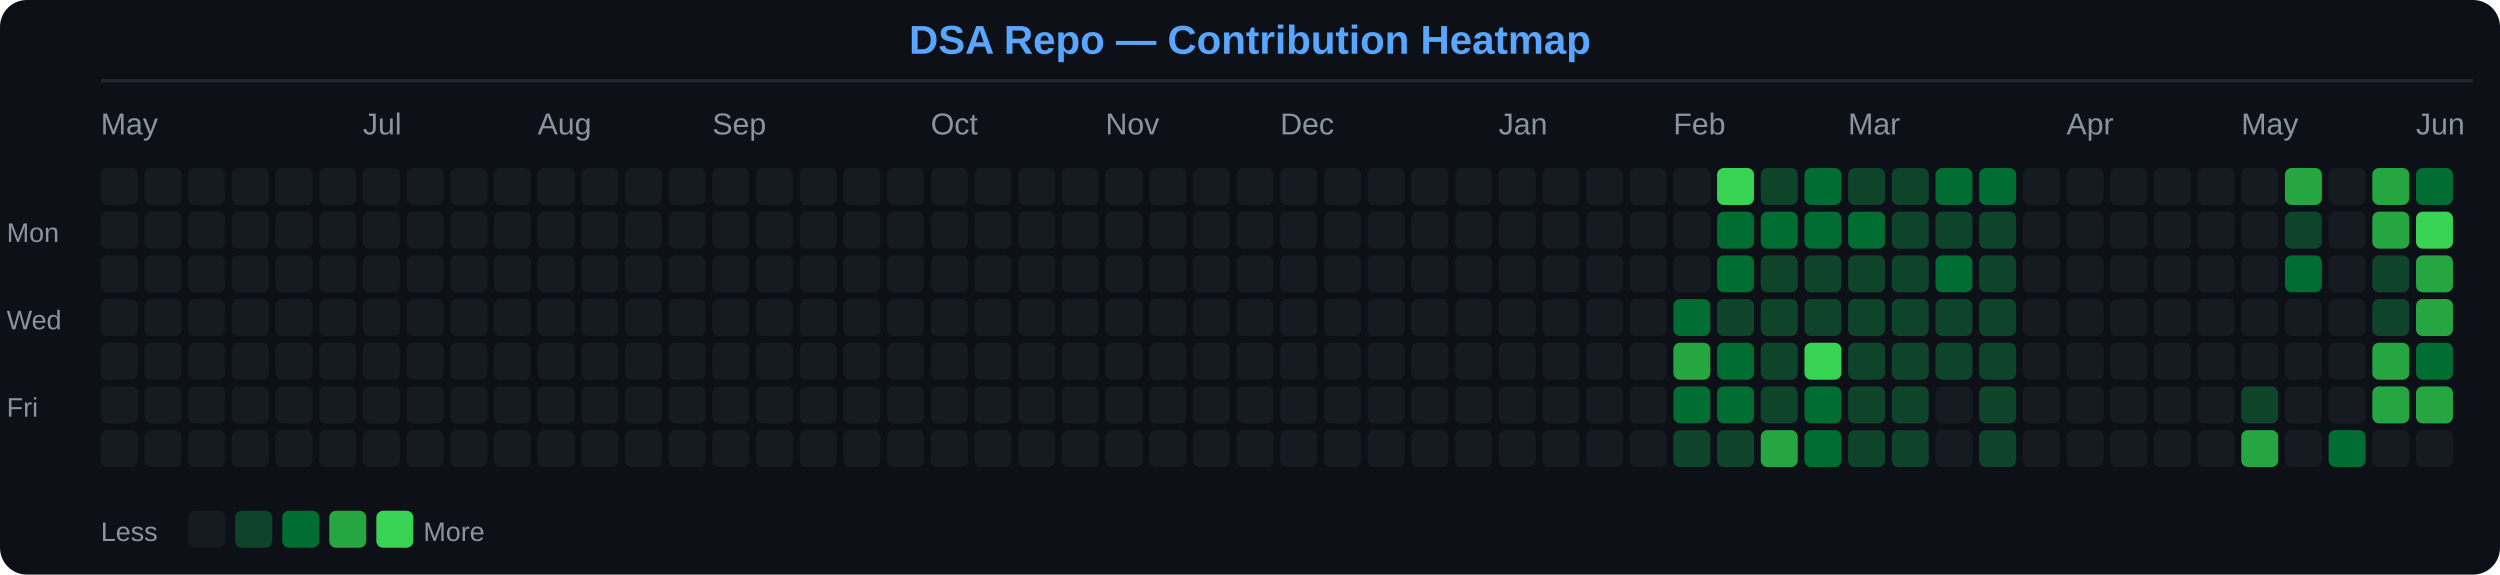
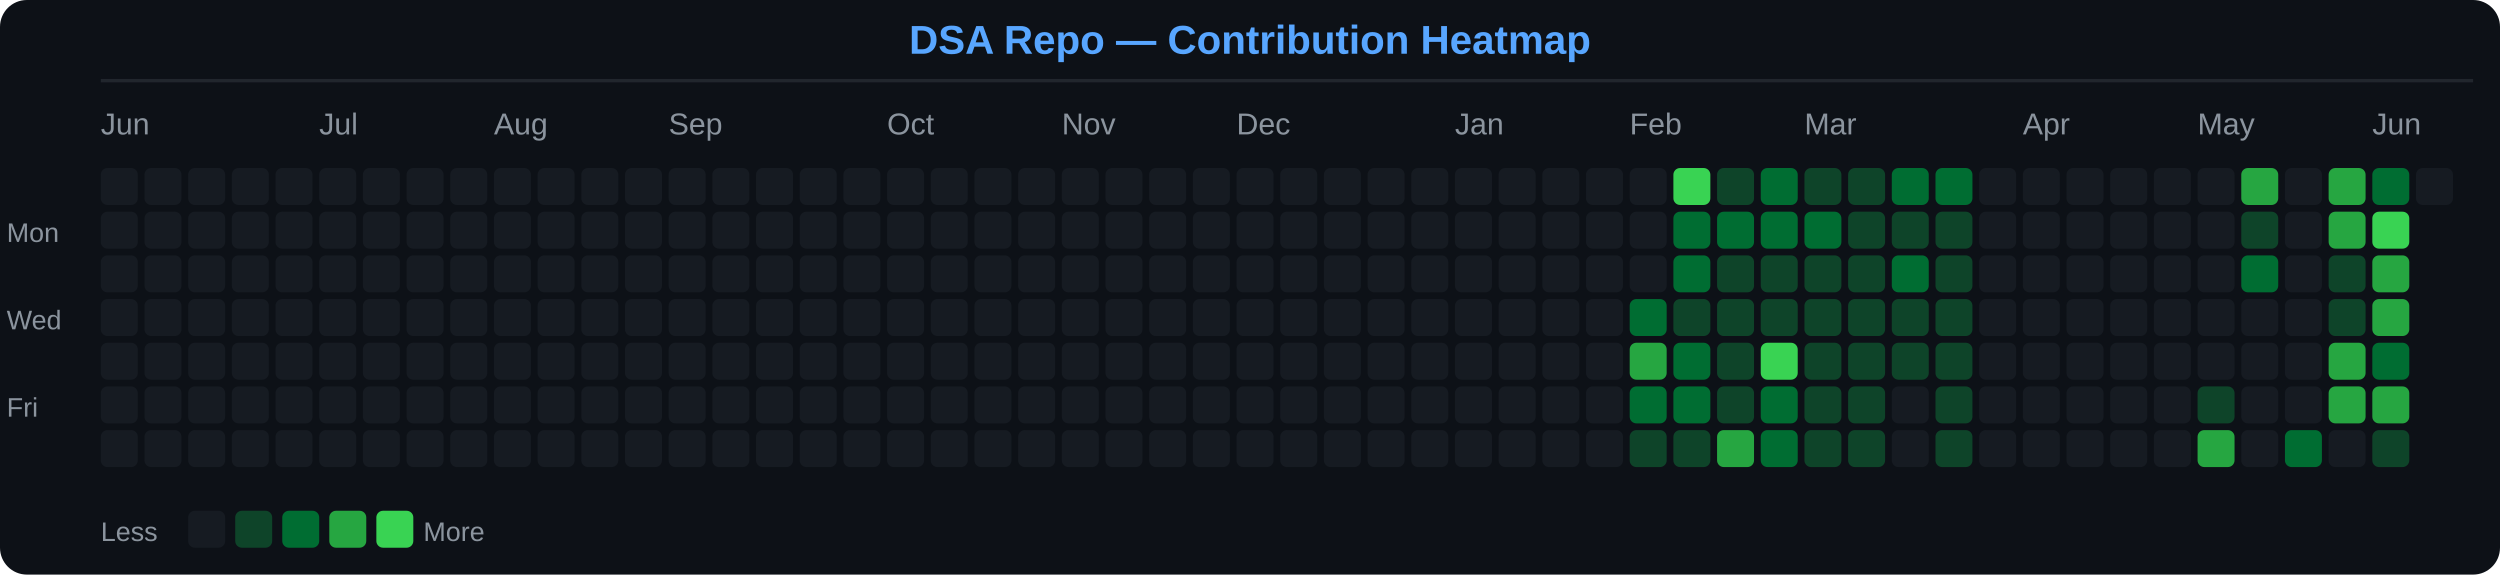
<svg xmlns="http://www.w3.org/2000/svg" width="744" height="171" viewBox="0 0 744 171">
  <rect width="744" height="171" fill="#0d1117" rx="8" />
  <text x="372" y="16" fill="#58a6ff" font-family="Arial,sans-serif" font-size="12" text-anchor="middle" font-weight="bold">DSA Repo — Contribution Heatmap</text>
  <line x1="30" y1="24" x2="736" y2="24" stroke="#21262d" stroke-width="1" />
  <text x="2" y="72" fill="#8b949e" font-family="Arial,sans-serif" font-size="8">Mon</text>
  <text x="2" y="98" fill="#8b949e" font-family="Arial,sans-serif" font-size="8">Wed</text>
  <text x="2" y="124" fill="#8b949e" font-family="Arial,sans-serif" font-size="8">Fri</text>
-   <text x="30" y="40" fill="#8b949e" font-family="Arial,sans-serif" font-size="9">May</text>
+   <text x="30" y="40" fill="#8b949e" font-family="Arial,sans-serif" font-size="9">Jun</text>
  <rect x="30" y="50" width="11" height="11" rx="2" fill="#161b22" />
  <rect x="30" y="63" width="11" height="11" rx="2" fill="#161b22" />
  <rect x="30" y="76" width="11" height="11" rx="2" fill="#161b22" />
  <rect x="30" y="89" width="11" height="11" rx="2" fill="#161b22" />
  <rect x="30" y="102" width="11" height="11" rx="2" fill="#161b22" />
  <rect x="30" y="115" width="11" height="11" rx="2" fill="#161b22" />
  <rect x="30" y="128" width="11" height="11" rx="2" fill="#161b22" />
  <rect x="43" y="50" width="11" height="11" rx="2" fill="#161b22" />
  <rect x="43" y="63" width="11" height="11" rx="2" fill="#161b22" />
  <rect x="43" y="76" width="11" height="11" rx="2" fill="#161b22" />
  <rect x="43" y="89" width="11" height="11" rx="2" fill="#161b22" />
  <rect x="43" y="102" width="11" height="11" rx="2" fill="#161b22" />
  <rect x="43" y="115" width="11" height="11" rx="2" fill="#161b22" />
  <rect x="43" y="128" width="11" height="11" rx="2" fill="#161b22" />
  <rect x="56" y="50" width="11" height="11" rx="2" fill="#161b22" />
  <rect x="56" y="63" width="11" height="11" rx="2" fill="#161b22" />
  <rect x="56" y="76" width="11" height="11" rx="2" fill="#161b22" />
  <rect x="56" y="89" width="11" height="11" rx="2" fill="#161b22" />
  <rect x="56" y="102" width="11" height="11" rx="2" fill="#161b22" />
  <rect x="56" y="115" width="11" height="11" rx="2" fill="#161b22" />
  <rect x="56" y="128" width="11" height="11" rx="2" fill="#161b22" />
  <rect x="69" y="50" width="11" height="11" rx="2" fill="#161b22" />
  <rect x="69" y="63" width="11" height="11" rx="2" fill="#161b22" />
  <rect x="69" y="76" width="11" height="11" rx="2" fill="#161b22" />
  <rect x="69" y="89" width="11" height="11" rx="2" fill="#161b22" />
  <rect x="69" y="102" width="11" height="11" rx="2" fill="#161b22" />
  <rect x="69" y="115" width="11" height="11" rx="2" fill="#161b22" />
  <rect x="69" y="128" width="11" height="11" rx="2" fill="#161b22" />
  <rect x="82" y="50" width="11" height="11" rx="2" fill="#161b22" />
  <rect x="82" y="63" width="11" height="11" rx="2" fill="#161b22" />
  <rect x="82" y="76" width="11" height="11" rx="2" fill="#161b22" />
  <rect x="82" y="89" width="11" height="11" rx="2" fill="#161b22" />
  <rect x="82" y="102" width="11" height="11" rx="2" fill="#161b22" />
  <rect x="82" y="115" width="11" height="11" rx="2" fill="#161b22" />
  <rect x="82" y="128" width="11" height="11" rx="2" fill="#161b22" />
+   <text x="95" y="40" fill="#8b949e" font-family="Arial,sans-serif" font-size="9">Jul</text>
  <rect x="95" y="50" width="11" height="11" rx="2" fill="#161b22" />
  <rect x="95" y="63" width="11" height="11" rx="2" fill="#161b22" />
  <rect x="95" y="76" width="11" height="11" rx="2" fill="#161b22" />
  <rect x="95" y="89" width="11" height="11" rx="2" fill="#161b22" />
  <rect x="95" y="102" width="11" height="11" rx="2" fill="#161b22" />
  <rect x="95" y="115" width="11" height="11" rx="2" fill="#161b22" />
  <rect x="95" y="128" width="11" height="11" rx="2" fill="#161b22" />
-   <text x="108" y="40" fill="#8b949e" font-family="Arial,sans-serif" font-size="9">Jul</text>
  <rect x="108" y="50" width="11" height="11" rx="2" fill="#161b22" />
  <rect x="108" y="63" width="11" height="11" rx="2" fill="#161b22" />
  <rect x="108" y="76" width="11" height="11" rx="2" fill="#161b22" />
  <rect x="108" y="89" width="11" height="11" rx="2" fill="#161b22" />
  <rect x="108" y="102" width="11" height="11" rx="2" fill="#161b22" />
  <rect x="108" y="115" width="11" height="11" rx="2" fill="#161b22" />
  <rect x="108" y="128" width="11" height="11" rx="2" fill="#161b22" />
  <rect x="121" y="50" width="11" height="11" rx="2" fill="#161b22" />
  <rect x="121" y="63" width="11" height="11" rx="2" fill="#161b22" />
  <rect x="121" y="76" width="11" height="11" rx="2" fill="#161b22" />
  <rect x="121" y="89" width="11" height="11" rx="2" fill="#161b22" />
  <rect x="121" y="102" width="11" height="11" rx="2" fill="#161b22" />
  <rect x="121" y="115" width="11" height="11" rx="2" fill="#161b22" />
  <rect x="121" y="128" width="11" height="11" rx="2" fill="#161b22" />
  <rect x="134" y="50" width="11" height="11" rx="2" fill="#161b22" />
  <rect x="134" y="63" width="11" height="11" rx="2" fill="#161b22" />
  <rect x="134" y="76" width="11" height="11" rx="2" fill="#161b22" />
  <rect x="134" y="89" width="11" height="11" rx="2" fill="#161b22" />
  <rect x="134" y="102" width="11" height="11" rx="2" fill="#161b22" />
  <rect x="134" y="115" width="11" height="11" rx="2" fill="#161b22" />
  <rect x="134" y="128" width="11" height="11" rx="2" fill="#161b22" />
+   <text x="147" y="40" fill="#8b949e" font-family="Arial,sans-serif" font-size="9">Aug</text>
  <rect x="147" y="50" width="11" height="11" rx="2" fill="#161b22" />
  <rect x="147" y="63" width="11" height="11" rx="2" fill="#161b22" />
  <rect x="147" y="76" width="11" height="11" rx="2" fill="#161b22" />
  <rect x="147" y="89" width="11" height="11" rx="2" fill="#161b22" />
  <rect x="147" y="102" width="11" height="11" rx="2" fill="#161b22" />
  <rect x="147" y="115" width="11" height="11" rx="2" fill="#161b22" />
  <rect x="147" y="128" width="11" height="11" rx="2" fill="#161b22" />
-   <text x="160" y="40" fill="#8b949e" font-family="Arial,sans-serif" font-size="9">Aug</text>
  <rect x="160" y="50" width="11" height="11" rx="2" fill="#161b22" />
  <rect x="160" y="63" width="11" height="11" rx="2" fill="#161b22" />
  <rect x="160" y="76" width="11" height="11" rx="2" fill="#161b22" />
  <rect x="160" y="89" width="11" height="11" rx="2" fill="#161b22" />
  <rect x="160" y="102" width="11" height="11" rx="2" fill="#161b22" />
  <rect x="160" y="115" width="11" height="11" rx="2" fill="#161b22" />
  <rect x="160" y="128" width="11" height="11" rx="2" fill="#161b22" />
  <rect x="173" y="50" width="11" height="11" rx="2" fill="#161b22" />
  <rect x="173" y="63" width="11" height="11" rx="2" fill="#161b22" />
  <rect x="173" y="76" width="11" height="11" rx="2" fill="#161b22" />
  <rect x="173" y="89" width="11" height="11" rx="2" fill="#161b22" />
  <rect x="173" y="102" width="11" height="11" rx="2" fill="#161b22" />
  <rect x="173" y="115" width="11" height="11" rx="2" fill="#161b22" />
  <rect x="173" y="128" width="11" height="11" rx="2" fill="#161b22" />
  <rect x="186" y="50" width="11" height="11" rx="2" fill="#161b22" />
  <rect x="186" y="63" width="11" height="11" rx="2" fill="#161b22" />
  <rect x="186" y="76" width="11" height="11" rx="2" fill="#161b22" />
  <rect x="186" y="89" width="11" height="11" rx="2" fill="#161b22" />
  <rect x="186" y="102" width="11" height="11" rx="2" fill="#161b22" />
  <rect x="186" y="115" width="11" height="11" rx="2" fill="#161b22" />
  <rect x="186" y="128" width="11" height="11" rx="2" fill="#161b22" />
+   <text x="199" y="40" fill="#8b949e" font-family="Arial,sans-serif" font-size="9">Sep</text>
  <rect x="199" y="50" width="11" height="11" rx="2" fill="#161b22" />
  <rect x="199" y="63" width="11" height="11" rx="2" fill="#161b22" />
  <rect x="199" y="76" width="11" height="11" rx="2" fill="#161b22" />
  <rect x="199" y="89" width="11" height="11" rx="2" fill="#161b22" />
  <rect x="199" y="102" width="11" height="11" rx="2" fill="#161b22" />
  <rect x="199" y="115" width="11" height="11" rx="2" fill="#161b22" />
  <rect x="199" y="128" width="11" height="11" rx="2" fill="#161b22" />
-   <text x="212" y="40" fill="#8b949e" font-family="Arial,sans-serif" font-size="9">Sep</text>
  <rect x="212" y="50" width="11" height="11" rx="2" fill="#161b22" />
  <rect x="212" y="63" width="11" height="11" rx="2" fill="#161b22" />
  <rect x="212" y="76" width="11" height="11" rx="2" fill="#161b22" />
  <rect x="212" y="89" width="11" height="11" rx="2" fill="#161b22" />
  <rect x="212" y="102" width="11" height="11" rx="2" fill="#161b22" />
  <rect x="212" y="115" width="11" height="11" rx="2" fill="#161b22" />
  <rect x="212" y="128" width="11" height="11" rx="2" fill="#161b22" />
  <rect x="225" y="50" width="11" height="11" rx="2" fill="#161b22" />
  <rect x="225" y="63" width="11" height="11" rx="2" fill="#161b22" />
  <rect x="225" y="76" width="11" height="11" rx="2" fill="#161b22" />
  <rect x="225" y="89" width="11" height="11" rx="2" fill="#161b22" />
  <rect x="225" y="102" width="11" height="11" rx="2" fill="#161b22" />
  <rect x="225" y="115" width="11" height="11" rx="2" fill="#161b22" />
  <rect x="225" y="128" width="11" height="11" rx="2" fill="#161b22" />
  <rect x="238" y="50" width="11" height="11" rx="2" fill="#161b22" />
  <rect x="238" y="63" width="11" height="11" rx="2" fill="#161b22" />
  <rect x="238" y="76" width="11" height="11" rx="2" fill="#161b22" />
  <rect x="238" y="89" width="11" height="11" rx="2" fill="#161b22" />
  <rect x="238" y="102" width="11" height="11" rx="2" fill="#161b22" />
  <rect x="238" y="115" width="11" height="11" rx="2" fill="#161b22" />
  <rect x="238" y="128" width="11" height="11" rx="2" fill="#161b22" />
  <rect x="251" y="50" width="11" height="11" rx="2" fill="#161b22" />
  <rect x="251" y="63" width="11" height="11" rx="2" fill="#161b22" />
  <rect x="251" y="76" width="11" height="11" rx="2" fill="#161b22" />
  <rect x="251" y="89" width="11" height="11" rx="2" fill="#161b22" />
  <rect x="251" y="102" width="11" height="11" rx="2" fill="#161b22" />
  <rect x="251" y="115" width="11" height="11" rx="2" fill="#161b22" />
  <rect x="251" y="128" width="11" height="11" rx="2" fill="#161b22" />
+   <text x="264" y="40" fill="#8b949e" font-family="Arial,sans-serif" font-size="9">Oct</text>
  <rect x="264" y="50" width="11" height="11" rx="2" fill="#161b22" />
  <rect x="264" y="63" width="11" height="11" rx="2" fill="#161b22" />
  <rect x="264" y="76" width="11" height="11" rx="2" fill="#161b22" />
  <rect x="264" y="89" width="11" height="11" rx="2" fill="#161b22" />
  <rect x="264" y="102" width="11" height="11" rx="2" fill="#161b22" />
  <rect x="264" y="115" width="11" height="11" rx="2" fill="#161b22" />
  <rect x="264" y="128" width="11" height="11" rx="2" fill="#161b22" />
-   <text x="277" y="40" fill="#8b949e" font-family="Arial,sans-serif" font-size="9">Oct</text>
  <rect x="277" y="50" width="11" height="11" rx="2" fill="#161b22" />
  <rect x="277" y="63" width="11" height="11" rx="2" fill="#161b22" />
  <rect x="277" y="76" width="11" height="11" rx="2" fill="#161b22" />
  <rect x="277" y="89" width="11" height="11" rx="2" fill="#161b22" />
  <rect x="277" y="102" width="11" height="11" rx="2" fill="#161b22" />
  <rect x="277" y="115" width="11" height="11" rx="2" fill="#161b22" />
  <rect x="277" y="128" width="11" height="11" rx="2" fill="#161b22" />
  <rect x="290" y="50" width="11" height="11" rx="2" fill="#161b22" />
  <rect x="290" y="63" width="11" height="11" rx="2" fill="#161b22" />
  <rect x="290" y="76" width="11" height="11" rx="2" fill="#161b22" />
  <rect x="290" y="89" width="11" height="11" rx="2" fill="#161b22" />
  <rect x="290" y="102" width="11" height="11" rx="2" fill="#161b22" />
  <rect x="290" y="115" width="11" height="11" rx="2" fill="#161b22" />
  <rect x="290" y="128" width="11" height="11" rx="2" fill="#161b22" />
  <rect x="303" y="50" width="11" height="11" rx="2" fill="#161b22" />
  <rect x="303" y="63" width="11" height="11" rx="2" fill="#161b22" />
  <rect x="303" y="76" width="11" height="11" rx="2" fill="#161b22" />
  <rect x="303" y="89" width="11" height="11" rx="2" fill="#161b22" />
  <rect x="303" y="102" width="11" height="11" rx="2" fill="#161b22" />
  <rect x="303" y="115" width="11" height="11" rx="2" fill="#161b22" />
  <rect x="303" y="128" width="11" height="11" rx="2" fill="#161b22" />
+   <text x="316" y="40" fill="#8b949e" font-family="Arial,sans-serif" font-size="9">Nov</text>
  <rect x="316" y="50" width="11" height="11" rx="2" fill="#161b22" />
  <rect x="316" y="63" width="11" height="11" rx="2" fill="#161b22" />
  <rect x="316" y="76" width="11" height="11" rx="2" fill="#161b22" />
  <rect x="316" y="89" width="11" height="11" rx="2" fill="#161b22" />
  <rect x="316" y="102" width="11" height="11" rx="2" fill="#161b22" />
  <rect x="316" y="115" width="11" height="11" rx="2" fill="#161b22" />
  <rect x="316" y="128" width="11" height="11" rx="2" fill="#161b22" />
-   <text x="329" y="40" fill="#8b949e" font-family="Arial,sans-serif" font-size="9">Nov</text>
  <rect x="329" y="50" width="11" height="11" rx="2" fill="#161b22" />
  <rect x="329" y="63" width="11" height="11" rx="2" fill="#161b22" />
  <rect x="329" y="76" width="11" height="11" rx="2" fill="#161b22" />
  <rect x="329" y="89" width="11" height="11" rx="2" fill="#161b22" />
  <rect x="329" y="102" width="11" height="11" rx="2" fill="#161b22" />
  <rect x="329" y="115" width="11" height="11" rx="2" fill="#161b22" />
  <rect x="329" y="128" width="11" height="11" rx="2" fill="#161b22" />
  <rect x="342" y="50" width="11" height="11" rx="2" fill="#161b22" />
  <rect x="342" y="63" width="11" height="11" rx="2" fill="#161b22" />
  <rect x="342" y="76" width="11" height="11" rx="2" fill="#161b22" />
  <rect x="342" y="89" width="11" height="11" rx="2" fill="#161b22" />
  <rect x="342" y="102" width="11" height="11" rx="2" fill="#161b22" />
  <rect x="342" y="115" width="11" height="11" rx="2" fill="#161b22" />
  <rect x="342" y="128" width="11" height="11" rx="2" fill="#161b22" />
  <rect x="355" y="50" width="11" height="11" rx="2" fill="#161b22" />
  <rect x="355" y="63" width="11" height="11" rx="2" fill="#161b22" />
  <rect x="355" y="76" width="11" height="11" rx="2" fill="#161b22" />
  <rect x="355" y="89" width="11" height="11" rx="2" fill="#161b22" />
  <rect x="355" y="102" width="11" height="11" rx="2" fill="#161b22" />
  <rect x="355" y="115" width="11" height="11" rx="2" fill="#161b22" />
  <rect x="355" y="128" width="11" height="11" rx="2" fill="#161b22" />
+   <text x="368" y="40" fill="#8b949e" font-family="Arial,sans-serif" font-size="9">Dec</text>
  <rect x="368" y="50" width="11" height="11" rx="2" fill="#161b22" />
  <rect x="368" y="63" width="11" height="11" rx="2" fill="#161b22" />
  <rect x="368" y="76" width="11" height="11" rx="2" fill="#161b22" />
  <rect x="368" y="89" width="11" height="11" rx="2" fill="#161b22" />
  <rect x="368" y="102" width="11" height="11" rx="2" fill="#161b22" />
  <rect x="368" y="115" width="11" height="11" rx="2" fill="#161b22" />
  <rect x="368" y="128" width="11" height="11" rx="2" fill="#161b22" />
-   <text x="381" y="40" fill="#8b949e" font-family="Arial,sans-serif" font-size="9">Dec</text>
  <rect x="381" y="50" width="11" height="11" rx="2" fill="#161b22" />
  <rect x="381" y="63" width="11" height="11" rx="2" fill="#161b22" />
  <rect x="381" y="76" width="11" height="11" rx="2" fill="#161b22" />
  <rect x="381" y="89" width="11" height="11" rx="2" fill="#161b22" />
  <rect x="381" y="102" width="11" height="11" rx="2" fill="#161b22" />
  <rect x="381" y="115" width="11" height="11" rx="2" fill="#161b22" />
  <rect x="381" y="128" width="11" height="11" rx="2" fill="#161b22" />
  <rect x="394" y="50" width="11" height="11" rx="2" fill="#161b22" />
  <rect x="394" y="63" width="11" height="11" rx="2" fill="#161b22" />
  <rect x="394" y="76" width="11" height="11" rx="2" fill="#161b22" />
  <rect x="394" y="89" width="11" height="11" rx="2" fill="#161b22" />
  <rect x="394" y="102" width="11" height="11" rx="2" fill="#161b22" />
  <rect x="394" y="115" width="11" height="11" rx="2" fill="#161b22" />
  <rect x="394" y="128" width="11" height="11" rx="2" fill="#161b22" />
  <rect x="407" y="50" width="11" height="11" rx="2" fill="#161b22" />
  <rect x="407" y="63" width="11" height="11" rx="2" fill="#161b22" />
  <rect x="407" y="76" width="11" height="11" rx="2" fill="#161b22" />
  <rect x="407" y="89" width="11" height="11" rx="2" fill="#161b22" />
  <rect x="407" y="102" width="11" height="11" rx="2" fill="#161b22" />
  <rect x="407" y="115" width="11" height="11" rx="2" fill="#161b22" />
  <rect x="407" y="128" width="11" height="11" rx="2" fill="#161b22" />
  <rect x="420" y="50" width="11" height="11" rx="2" fill="#161b22" />
  <rect x="420" y="63" width="11" height="11" rx="2" fill="#161b22" />
  <rect x="420" y="76" width="11" height="11" rx="2" fill="#161b22" />
  <rect x="420" y="89" width="11" height="11" rx="2" fill="#161b22" />
  <rect x="420" y="102" width="11" height="11" rx="2" fill="#161b22" />
  <rect x="420" y="115" width="11" height="11" rx="2" fill="#161b22" />
  <rect x="420" y="128" width="11" height="11" rx="2" fill="#161b22" />
+   <text x="433" y="40" fill="#8b949e" font-family="Arial,sans-serif" font-size="9">Jan</text>
  <rect x="433" y="50" width="11" height="11" rx="2" fill="#161b22" />
  <rect x="433" y="63" width="11" height="11" rx="2" fill="#161b22" />
  <rect x="433" y="76" width="11" height="11" rx="2" fill="#161b22" />
  <rect x="433" y="89" width="11" height="11" rx="2" fill="#161b22" />
  <rect x="433" y="102" width="11" height="11" rx="2" fill="#161b22" />
  <rect x="433" y="115" width="11" height="11" rx="2" fill="#161b22" />
  <rect x="433" y="128" width="11" height="11" rx="2" fill="#161b22" />
-   <text x="446" y="40" fill="#8b949e" font-family="Arial,sans-serif" font-size="9">Jan</text>
  <rect x="446" y="50" width="11" height="11" rx="2" fill="#161b22" />
  <rect x="446" y="63" width="11" height="11" rx="2" fill="#161b22" />
  <rect x="446" y="76" width="11" height="11" rx="2" fill="#161b22" />
  <rect x="446" y="89" width="11" height="11" rx="2" fill="#161b22" />
  <rect x="446" y="102" width="11" height="11" rx="2" fill="#161b22" />
  <rect x="446" y="115" width="11" height="11" rx="2" fill="#161b22" />
  <rect x="446" y="128" width="11" height="11" rx="2" fill="#161b22" />
  <rect x="459" y="50" width="11" height="11" rx="2" fill="#161b22" />
  <rect x="459" y="63" width="11" height="11" rx="2" fill="#161b22" />
  <rect x="459" y="76" width="11" height="11" rx="2" fill="#161b22" />
  <rect x="459" y="89" width="11" height="11" rx="2" fill="#161b22" />
  <rect x="459" y="102" width="11" height="11" rx="2" fill="#161b22" />
  <rect x="459" y="115" width="11" height="11" rx="2" fill="#161b22" />
  <rect x="459" y="128" width="11" height="11" rx="2" fill="#161b22" />
  <rect x="472" y="50" width="11" height="11" rx="2" fill="#161b22" />
  <rect x="472" y="63" width="11" height="11" rx="2" fill="#161b22" />
  <rect x="472" y="76" width="11" height="11" rx="2" fill="#161b22" />
  <rect x="472" y="89" width="11" height="11" rx="2" fill="#161b22" />
  <rect x="472" y="102" width="11" height="11" rx="2" fill="#161b22" />
  <rect x="472" y="115" width="11" height="11" rx="2" fill="#161b22" />
  <rect x="472" y="128" width="11" height="11" rx="2" fill="#161b22" />
+   <text x="485" y="40" fill="#8b949e" font-family="Arial,sans-serif" font-size="9">Feb</text>
  <rect x="485" y="50" width="11" height="11" rx="2" fill="#161b22" />
  <rect x="485" y="63" width="11" height="11" rx="2" fill="#161b22" />
  <rect x="485" y="76" width="11" height="11" rx="2" fill="#161b22" />
-   <rect x="485" y="89" width="11" height="11" rx="2" fill="#161b22" />
-   <rect x="485" y="102" width="11" height="11" rx="2" fill="#161b22" />
-   <rect x="485" y="115" width="11" height="11" rx="2" fill="#161b22" />
-   <rect x="485" y="128" width="11" height="11" rx="2" fill="#161b22" />
-   <text x="498" y="40" fill="#8b949e" font-family="Arial,sans-serif" font-size="9">Feb</text>
-   <rect x="498" y="50" width="11" height="11" rx="2" fill="#161b22" />
-   <rect x="498" y="63" width="11" height="11" rx="2" fill="#161b22" />
-   <rect x="498" y="76" width="11" height="11" rx="2" fill="#161b22" />
-   <rect x="498" y="89" width="11" height="11" rx="2" fill="#006d32" />
-   <rect x="498" y="102" width="11" height="11" rx="2" fill="#26a641" />
+   <rect x="485" y="89" width="11" height="11" rx="2" fill="#006d32" />
+   <rect x="485" y="102" width="11" height="11" rx="2" fill="#26a641" />
+   <rect x="485" y="115" width="11" height="11" rx="2" fill="#006d32" />
+   <rect x="485" y="128" width="11" height="11" rx="2" fill="#0e4429" />
+   <rect x="498" y="50" width="11" height="11" rx="2" fill="#39d353" />
+   <rect x="498" y="63" width="11" height="11" rx="2" fill="#006d32" />
+   <rect x="498" y="76" width="11" height="11" rx="2" fill="#006d32" />
+   <rect x="498" y="89" width="11" height="11" rx="2" fill="#0e4429" />
+   <rect x="498" y="102" width="11" height="11" rx="2" fill="#006d32" />
  <rect x="498" y="115" width="11" height="11" rx="2" fill="#006d32" />
  <rect x="498" y="128" width="11" height="11" rx="2" fill="#0e4429" />
-   <rect x="511" y="50" width="11" height="11" rx="2" fill="#39d353" />
+   <rect x="511" y="50" width="11" height="11" rx="2" fill="#0e4429" />
  <rect x="511" y="63" width="11" height="11" rx="2" fill="#006d32" />
-   <rect x="511" y="76" width="11" height="11" rx="2" fill="#006d32" />
+   <rect x="511" y="76" width="11" height="11" rx="2" fill="#0e4429" />
  <rect x="511" y="89" width="11" height="11" rx="2" fill="#0e4429" />
-   <rect x="511" y="102" width="11" height="11" rx="2" fill="#006d32" />
-   <rect x="511" y="115" width="11" height="11" rx="2" fill="#006d32" />
-   <rect x="511" y="128" width="11" height="11" rx="2" fill="#0e4429" />
-   <rect x="524" y="50" width="11" height="11" rx="2" fill="#0e4429" />
+   <rect x="511" y="102" width="11" height="11" rx="2" fill="#0e4429" />
+   <rect x="511" y="115" width="11" height="11" rx="2" fill="#0e4429" />
+   <rect x="511" y="128" width="11" height="11" rx="2" fill="#26a641" />
+   <rect x="524" y="50" width="11" height="11" rx="2" fill="#006d32" />
  <rect x="524" y="63" width="11" height="11" rx="2" fill="#006d32" />
  <rect x="524" y="76" width="11" height="11" rx="2" fill="#0e4429" />
  <rect x="524" y="89" width="11" height="11" rx="2" fill="#0e4429" />
-   <rect x="524" y="102" width="11" height="11" rx="2" fill="#0e4429" />
-   <rect x="524" y="115" width="11" height="11" rx="2" fill="#0e4429" />
-   <rect x="524" y="128" width="11" height="11" rx="2" fill="#26a641" />
-   <rect x="537" y="50" width="11" height="11" rx="2" fill="#006d32" />
+   <rect x="524" y="102" width="11" height="11" rx="2" fill="#39d353" />
+   <rect x="524" y="115" width="11" height="11" rx="2" fill="#006d32" />
+   <rect x="524" y="128" width="11" height="11" rx="2" fill="#006d32" />
+   <text x="537" y="40" fill="#8b949e" font-family="Arial,sans-serif" font-size="9">Mar</text>
+   <rect x="537" y="50" width="11" height="11" rx="2" fill="#0e4429" />
  <rect x="537" y="63" width="11" height="11" rx="2" fill="#006d32" />
  <rect x="537" y="76" width="11" height="11" rx="2" fill="#0e4429" />
  <rect x="537" y="89" width="11" height="11" rx="2" fill="#0e4429" />
-   <rect x="537" y="102" width="11" height="11" rx="2" fill="#39d353" />
-   <rect x="537" y="115" width="11" height="11" rx="2" fill="#006d32" />
-   <rect x="537" y="128" width="11" height="11" rx="2" fill="#006d32" />
-   <text x="550" y="40" fill="#8b949e" font-family="Arial,sans-serif" font-size="9">Mar</text>
+   <rect x="537" y="102" width="11" height="11" rx="2" fill="#0e4429" />
+   <rect x="537" y="115" width="11" height="11" rx="2" fill="#0e4429" />
+   <rect x="537" y="128" width="11" height="11" rx="2" fill="#0e4429" />
  <rect x="550" y="50" width="11" height="11" rx="2" fill="#0e4429" />
-   <rect x="550" y="63" width="11" height="11" rx="2" fill="#006d32" />
+   <rect x="550" y="63" width="11" height="11" rx="2" fill="#0e4429" />
  <rect x="550" y="76" width="11" height="11" rx="2" fill="#0e4429" />
  <rect x="550" y="89" width="11" height="11" rx="2" fill="#0e4429" />
  <rect x="550" y="102" width="11" height="11" rx="2" fill="#0e4429" />
  <rect x="550" y="115" width="11" height="11" rx="2" fill="#0e4429" />
  <rect x="550" y="128" width="11" height="11" rx="2" fill="#0e4429" />
-   <rect x="563" y="50" width="11" height="11" rx="2" fill="#0e4429" />
+   <rect x="563" y="50" width="11" height="11" rx="2" fill="#006d32" />
  <rect x="563" y="63" width="11" height="11" rx="2" fill="#0e4429" />
-   <rect x="563" y="76" width="11" height="11" rx="2" fill="#0e4429" />
+   <rect x="563" y="76" width="11" height="11" rx="2" fill="#006d32" />
  <rect x="563" y="89" width="11" height="11" rx="2" fill="#0e4429" />
  <rect x="563" y="102" width="11" height="11" rx="2" fill="#0e4429" />
-   <rect x="563" y="115" width="11" height="11" rx="2" fill="#0e4429" />
-   <rect x="563" y="128" width="11" height="11" rx="2" fill="#0e4429" />
+   <rect x="563" y="115" width="11" height="11" rx="2" fill="#161b22" />
+   <rect x="563" y="128" width="11" height="11" rx="2" fill="#161b22" />
  <rect x="576" y="50" width="11" height="11" rx="2" fill="#006d32" />
  <rect x="576" y="63" width="11" height="11" rx="2" fill="#0e4429" />
-   <rect x="576" y="76" width="11" height="11" rx="2" fill="#006d32" />
+   <rect x="576" y="76" width="11" height="11" rx="2" fill="#0e4429" />
  <rect x="576" y="89" width="11" height="11" rx="2" fill="#0e4429" />
  <rect x="576" y="102" width="11" height="11" rx="2" fill="#0e4429" />
-   <rect x="576" y="115" width="11" height="11" rx="2" fill="#161b22" />
-   <rect x="576" y="128" width="11" height="11" rx="2" fill="#161b22" />
-   <rect x="589" y="50" width="11" height="11" rx="2" fill="#006d32" />
-   <rect x="589" y="63" width="11" height="11" rx="2" fill="#0e4429" />
-   <rect x="589" y="76" width="11" height="11" rx="2" fill="#0e4429" />
-   <rect x="589" y="89" width="11" height="11" rx="2" fill="#0e4429" />
-   <rect x="589" y="102" width="11" height="11" rx="2" fill="#0e4429" />
-   <rect x="589" y="115" width="11" height="11" rx="2" fill="#0e4429" />
-   <rect x="589" y="128" width="11" height="11" rx="2" fill="#0e4429" />
+   <rect x="576" y="115" width="11" height="11" rx="2" fill="#0e4429" />
+   <rect x="576" y="128" width="11" height="11" rx="2" fill="#0e4429" />
+   <rect x="589" y="50" width="11" height="11" rx="2" fill="#161b22" />
+   <rect x="589" y="63" width="11" height="11" rx="2" fill="#161b22" />
+   <rect x="589" y="76" width="11" height="11" rx="2" fill="#161b22" />
+   <rect x="589" y="89" width="11" height="11" rx="2" fill="#161b22" />
+   <rect x="589" y="102" width="11" height="11" rx="2" fill="#161b22" />
+   <rect x="589" y="115" width="11" height="11" rx="2" fill="#161b22" />
+   <rect x="589" y="128" width="11" height="11" rx="2" fill="#161b22" />
+   <text x="602" y="40" fill="#8b949e" font-family="Arial,sans-serif" font-size="9">Apr</text>
  <rect x="602" y="50" width="11" height="11" rx="2" fill="#161b22" />
  <rect x="602" y="63" width="11" height="11" rx="2" fill="#161b22" />
  <rect x="602" y="76" width="11" height="11" rx="2" fill="#161b22" />
  <rect x="602" y="89" width="11" height="11" rx="2" fill="#161b22" />
  <rect x="602" y="102" width="11" height="11" rx="2" fill="#161b22" />
  <rect x="602" y="115" width="11" height="11" rx="2" fill="#161b22" />
  <rect x="602" y="128" width="11" height="11" rx="2" fill="#161b22" />
-   <text x="615" y="40" fill="#8b949e" font-family="Arial,sans-serif" font-size="9">Apr</text>
  <rect x="615" y="50" width="11" height="11" rx="2" fill="#161b22" />
  <rect x="615" y="63" width="11" height="11" rx="2" fill="#161b22" />
  <rect x="615" y="76" width="11" height="11" rx="2" fill="#161b22" />
  <rect x="615" y="89" width="11" height="11" rx="2" fill="#161b22" />
  <rect x="615" y="102" width="11" height="11" rx="2" fill="#161b22" />
  <rect x="615" y="115" width="11" height="11" rx="2" fill="#161b22" />
  <rect x="615" y="128" width="11" height="11" rx="2" fill="#161b22" />
  <rect x="628" y="50" width="11" height="11" rx="2" fill="#161b22" />
  <rect x="628" y="63" width="11" height="11" rx="2" fill="#161b22" />
  <rect x="628" y="76" width="11" height="11" rx="2" fill="#161b22" />
  <rect x="628" y="89" width="11" height="11" rx="2" fill="#161b22" />
  <rect x="628" y="102" width="11" height="11" rx="2" fill="#161b22" />
  <rect x="628" y="115" width="11" height="11" rx="2" fill="#161b22" />
  <rect x="628" y="128" width="11" height="11" rx="2" fill="#161b22" />
  <rect x="641" y="50" width="11" height="11" rx="2" fill="#161b22" />
  <rect x="641" y="63" width="11" height="11" rx="2" fill="#161b22" />
  <rect x="641" y="76" width="11" height="11" rx="2" fill="#161b22" />
  <rect x="641" y="89" width="11" height="11" rx="2" fill="#161b22" />
  <rect x="641" y="102" width="11" height="11" rx="2" fill="#161b22" />
  <rect x="641" y="115" width="11" height="11" rx="2" fill="#161b22" />
  <rect x="641" y="128" width="11" height="11" rx="2" fill="#161b22" />
+   <text x="654" y="40" fill="#8b949e" font-family="Arial,sans-serif" font-size="9">May</text>
  <rect x="654" y="50" width="11" height="11" rx="2" fill="#161b22" />
  <rect x="654" y="63" width="11" height="11" rx="2" fill="#161b22" />
  <rect x="654" y="76" width="11" height="11" rx="2" fill="#161b22" />
  <rect x="654" y="89" width="11" height="11" rx="2" fill="#161b22" />
  <rect x="654" y="102" width="11" height="11" rx="2" fill="#161b22" />
-   <rect x="654" y="115" width="11" height="11" rx="2" fill="#161b22" />
-   <rect x="654" y="128" width="11" height="11" rx="2" fill="#161b22" />
-   <text x="667" y="40" fill="#8b949e" font-family="Arial,sans-serif" font-size="9">May</text>
-   <rect x="667" y="50" width="11" height="11" rx="2" fill="#161b22" />
-   <rect x="667" y="63" width="11" height="11" rx="2" fill="#161b22" />
-   <rect x="667" y="76" width="11" height="11" rx="2" fill="#161b22" />
+   <rect x="654" y="115" width="11" height="11" rx="2" fill="#0e4429" />
+   <rect x="654" y="128" width="11" height="11" rx="2" fill="#26a641" />
+   <rect x="667" y="50" width="11" height="11" rx="2" fill="#26a641" />
+   <rect x="667" y="63" width="11" height="11" rx="2" fill="#0e4429" />
+   <rect x="667" y="76" width="11" height="11" rx="2" fill="#006d32" />
  <rect x="667" y="89" width="11" height="11" rx="2" fill="#161b22" />
  <rect x="667" y="102" width="11" height="11" rx="2" fill="#161b22" />
-   <rect x="667" y="115" width="11" height="11" rx="2" fill="#0e4429" />
-   <rect x="667" y="128" width="11" height="11" rx="2" fill="#26a641" />
-   <rect x="680" y="50" width="11" height="11" rx="2" fill="#26a641" />
-   <rect x="680" y="63" width="11" height="11" rx="2" fill="#0e4429" />
-   <rect x="680" y="76" width="11" height="11" rx="2" fill="#006d32" />
+   <rect x="667" y="115" width="11" height="11" rx="2" fill="#161b22" />
+   <rect x="667" y="128" width="11" height="11" rx="2" fill="#161b22" />
+   <rect x="680" y="50" width="11" height="11" rx="2" fill="#161b22" />
+   <rect x="680" y="63" width="11" height="11" rx="2" fill="#161b22" />
+   <rect x="680" y="76" width="11" height="11" rx="2" fill="#161b22" />
  <rect x="680" y="89" width="11" height="11" rx="2" fill="#161b22" />
  <rect x="680" y="102" width="11" height="11" rx="2" fill="#161b22" />
  <rect x="680" y="115" width="11" height="11" rx="2" fill="#161b22" />
-   <rect x="680" y="128" width="11" height="11" rx="2" fill="#161b22" />
-   <rect x="693" y="50" width="11" height="11" rx="2" fill="#161b22" />
-   <rect x="693" y="63" width="11" height="11" rx="2" fill="#161b22" />
-   <rect x="693" y="76" width="11" height="11" rx="2" fill="#161b22" />
-   <rect x="693" y="89" width="11" height="11" rx="2" fill="#161b22" />
-   <rect x="693" y="102" width="11" height="11" rx="2" fill="#161b22" />
-   <rect x="693" y="115" width="11" height="11" rx="2" fill="#161b22" />
-   <rect x="693" y="128" width="11" height="11" rx="2" fill="#006d32" />
-   <rect x="706" y="50" width="11" height="11" rx="2" fill="#26a641" />
-   <rect x="706" y="63" width="11" height="11" rx="2" fill="#26a641" />
-   <rect x="706" y="76" width="11" height="11" rx="2" fill="#0e4429" />
-   <rect x="706" y="89" width="11" height="11" rx="2" fill="#0e4429" />
-   <rect x="706" y="102" width="11" height="11" rx="2" fill="#26a641" />
+   <rect x="680" y="128" width="11" height="11" rx="2" fill="#006d32" />
+   <rect x="693" y="50" width="11" height="11" rx="2" fill="#26a641" />
+   <rect x="693" y="63" width="11" height="11" rx="2" fill="#26a641" />
+   <rect x="693" y="76" width="11" height="11" rx="2" fill="#0e4429" />
+   <rect x="693" y="89" width="11" height="11" rx="2" fill="#0e4429" />
+   <rect x="693" y="102" width="11" height="11" rx="2" fill="#26a641" />
+   <rect x="693" y="115" width="11" height="11" rx="2" fill="#26a641" />
+   <rect x="693" y="128" width="11" height="11" rx="2" fill="#161b22" />
+   <text x="706" y="40" fill="#8b949e" font-family="Arial,sans-serif" font-size="9">Jun</text>
+   <rect x="706" y="50" width="11" height="11" rx="2" fill="#006d32" />
+   <rect x="706" y="63" width="11" height="11" rx="2" fill="#39d353" />
+   <rect x="706" y="76" width="11" height="11" rx="2" fill="#26a641" />
+   <rect x="706" y="89" width="11" height="11" rx="2" fill="#26a641" />
+   <rect x="706" y="102" width="11" height="11" rx="2" fill="#006d32" />
  <rect x="706" y="115" width="11" height="11" rx="2" fill="#26a641" />
-   <rect x="706" y="128" width="11" height="11" rx="2" fill="#161b22" />
-   <text x="719" y="40" fill="#8b949e" font-family="Arial,sans-serif" font-size="9">Jun</text>
-   <rect x="719" y="50" width="11" height="11" rx="2" fill="#006d32" />
-   <rect x="719" y="63" width="11" height="11" rx="2" fill="#39d353" />
-   <rect x="719" y="76" width="11" height="11" rx="2" fill="#26a641" />
-   <rect x="719" y="89" width="11" height="11" rx="2" fill="#26a641" />
-   <rect x="719" y="102" width="11" height="11" rx="2" fill="#006d32" />
-   <rect x="719" y="115" width="11" height="11" rx="2" fill="#26a641" />
-   <rect x="719" y="128" width="11" height="11" rx="2" fill="#161b22" />
+   <rect x="706" y="128" width="11" height="11" rx="2" fill="#0e4429" />
+   <rect x="719" y="50" width="11" height="11" rx="2" fill="#161b22" />
  <text x="30" y="161" fill="#8b949e" font-family="Arial,sans-serif" font-size="8">Less</text>
  <rect x="56" y="152" width="11" height="11" rx="2" fill="#161b22" />
  <rect x="70" y="152" width="11" height="11" rx="2" fill="#0e4429" />
  <rect x="84" y="152" width="11" height="11" rx="2" fill="#006d32" />
  <rect x="98" y="152" width="11" height="11" rx="2" fill="#26a641" />
  <rect x="112" y="152" width="11" height="11" rx="2" fill="#39d353" />
  <text x="126" y="161" fill="#8b949e" font-family="Arial,sans-serif" font-size="8">More</text>
</svg>
